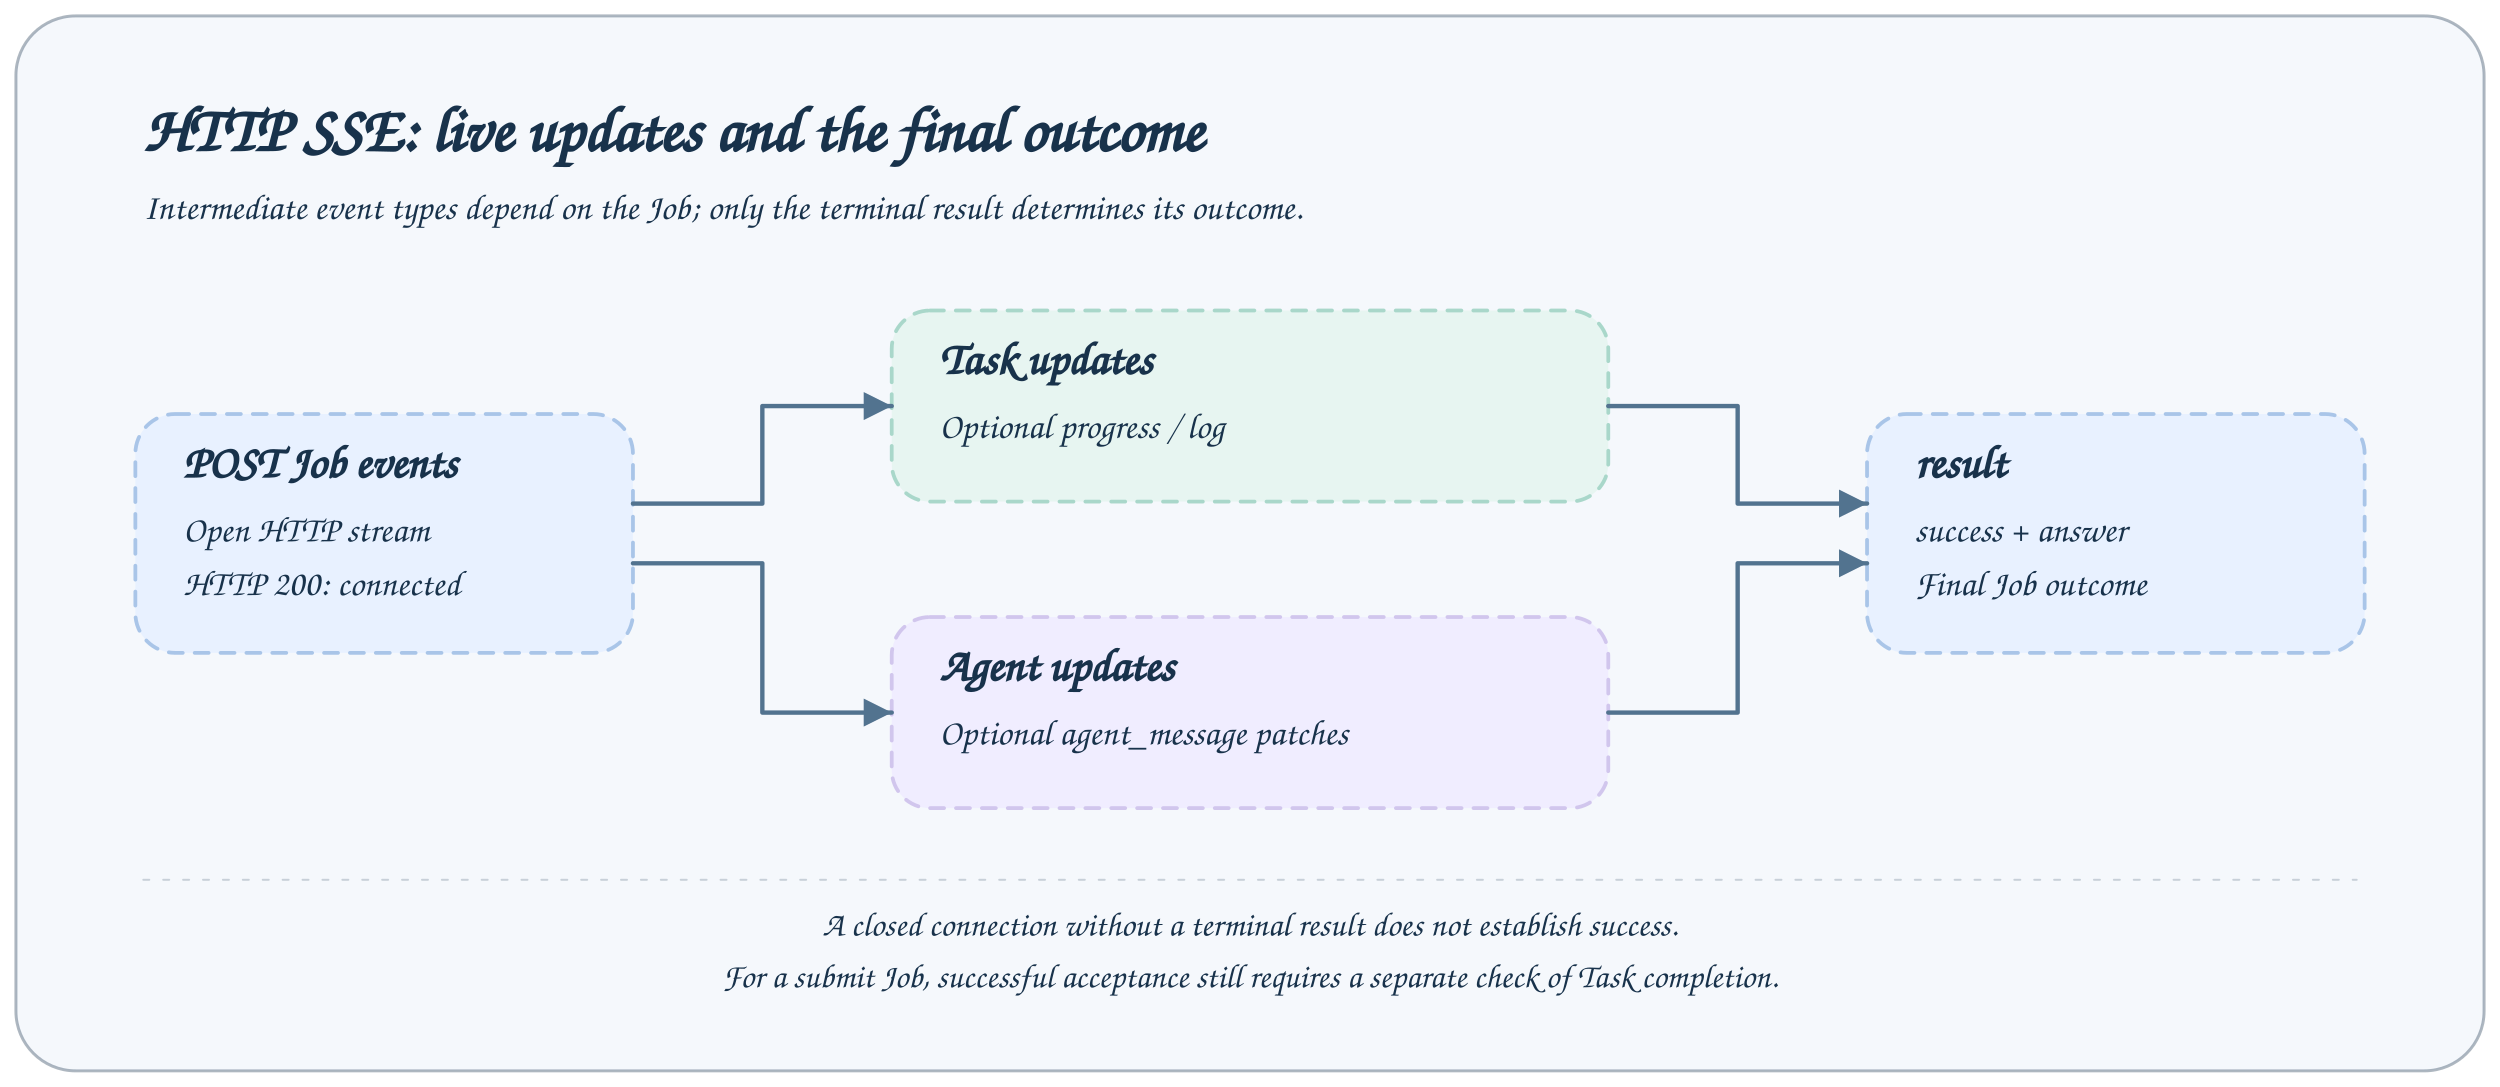
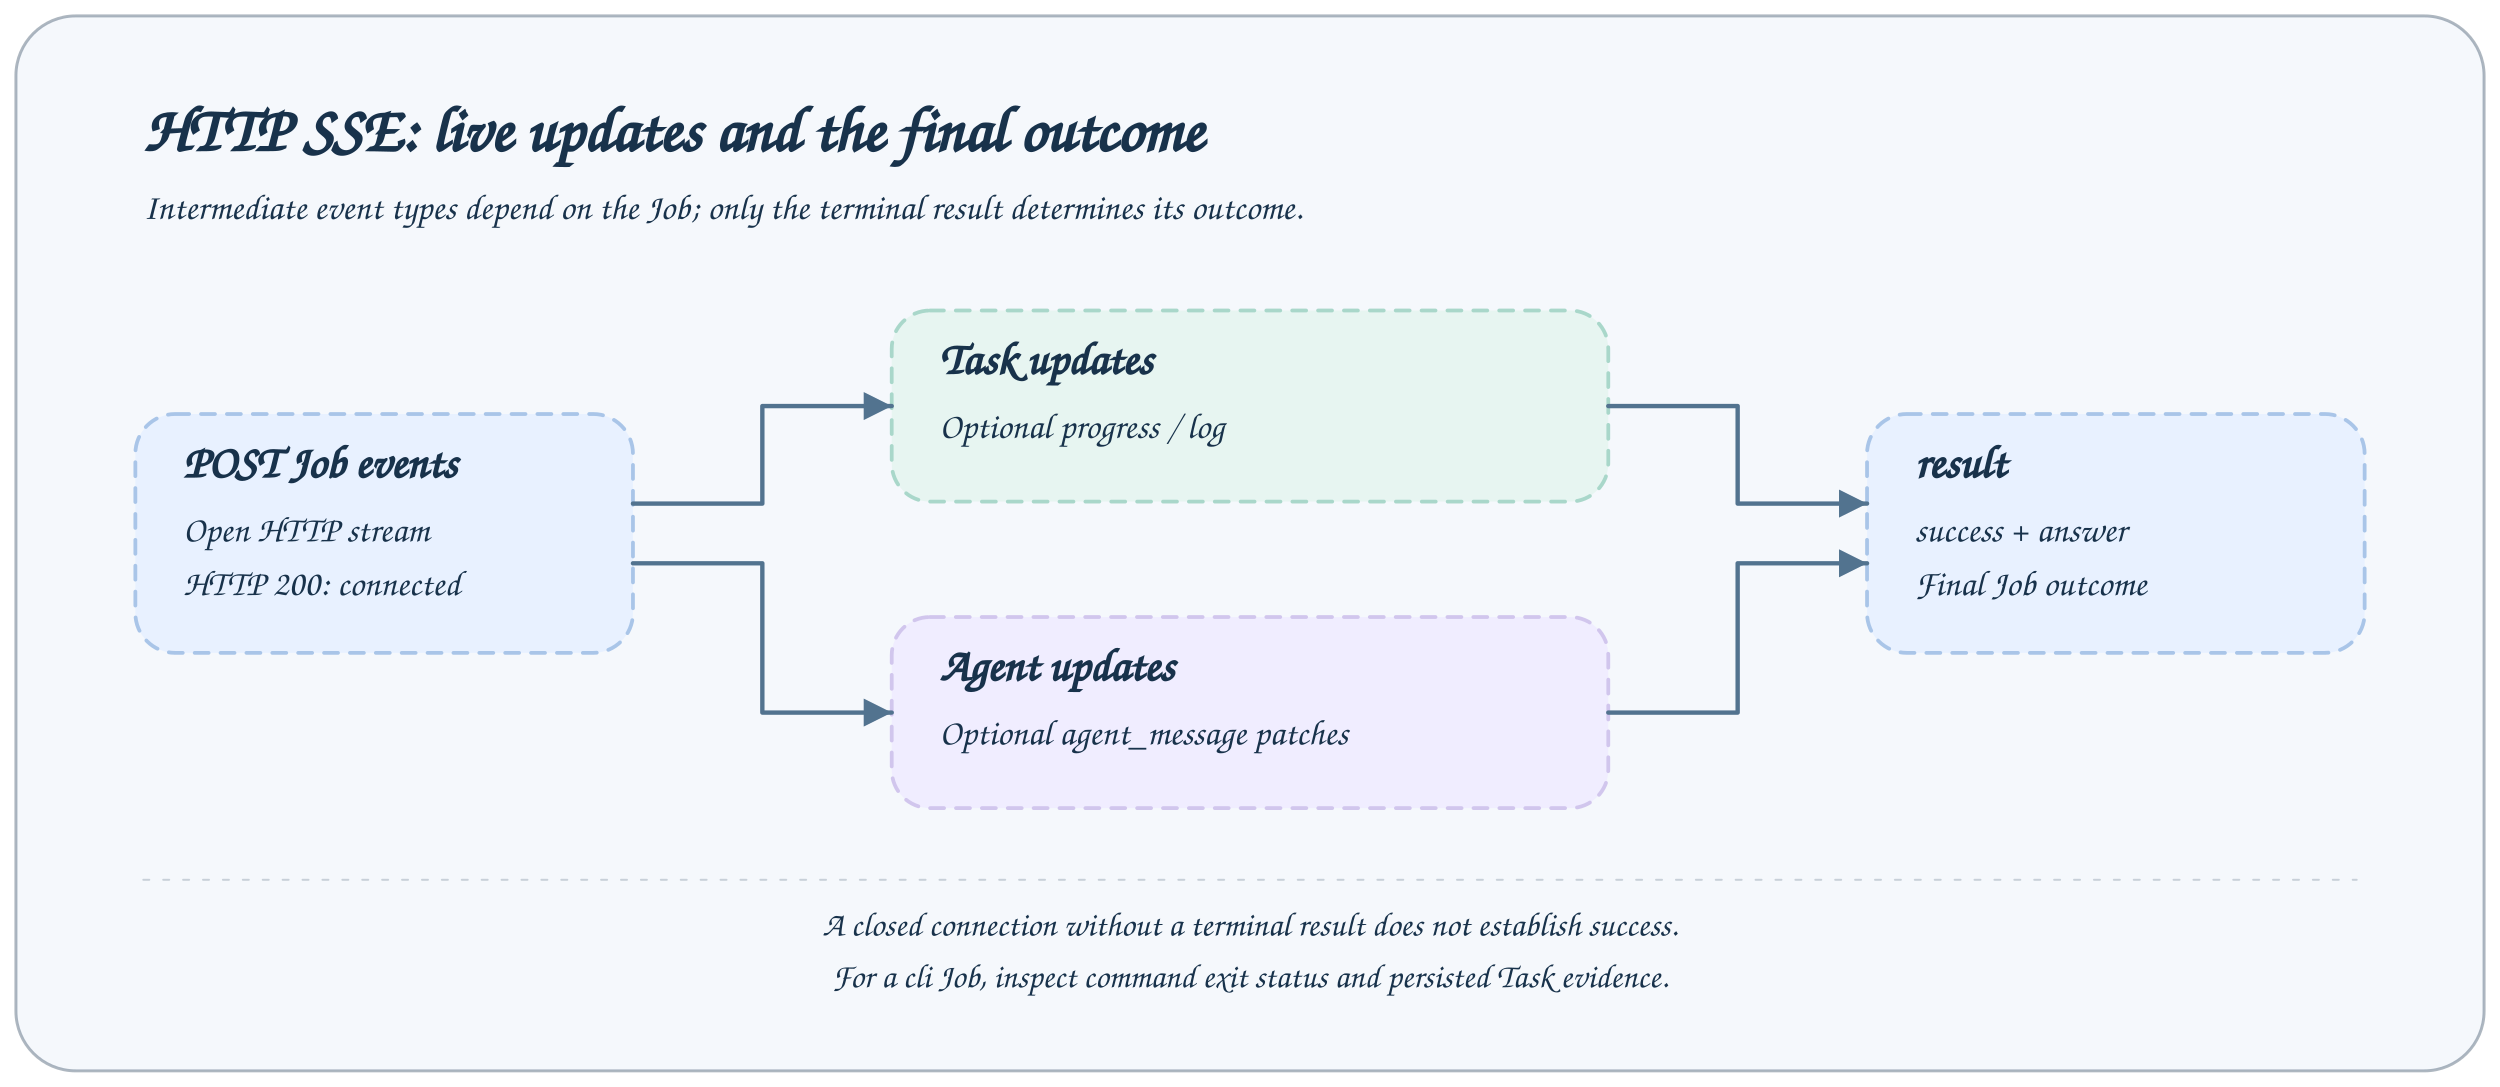
<svg xmlns="http://www.w3.org/2000/svg" width="1256" height="546" viewBox="0 0 1256 546" role="img" aria-labelledby="title desc">
  <defs>
    <marker id="arrow" viewBox="0 0 10 10" refX="9" refY="5" markerWidth="8" markerHeight="8" orient="auto-start-reverse">
      <path d="M 1 1 L 9 5 L 1 9 Z" fill="#52738f" />
    </marker>
  </defs>
  <rect x="8" y="8" width="1240.0" height="530.0" rx="30" fill="#f5f8fc" stroke="#18324b" stroke-width="1.5" stroke-linejoin="round" stroke-opacity="0.35" />
  <g transform="translate(28 28)" font-family="'Comic Sans MS', 'Chalkboard SE', 'Comic Neue', cursive" data-diagram-content="true">
    <g font-family="'Comic Sans MS', 'Chalkboard SE', 'Comic Neue', cursive" fill="#18324b">
      <text x="44" y="48" font-size="32" font-weight="700" text-anchor="start">HTTP SSE: live updates and the final outcome</text>
      <text x="44" y="82" font-size="18" font-weight="400" text-anchor="start" fill="#18324b">Intermediate event types depend on the Job; only the terminal result determines its outcome.</text>
      <rect x="40" y="180" width="250" height="120" rx="20" fill="#e8f1ff" stroke="#a9c5e8" stroke-width="1.9" stroke-dasharray="7 6" stroke-linecap="round" />
      <text x="64.0" y="212" font-size="23" font-weight="700" text-anchor="start">POST Job events</text>
      <text x="64.0" y="244" font-size="18" font-weight="400" text-anchor="start">Open HTTP stream</text>
      <text x="64.0" y="271" font-size="18" font-weight="400" text-anchor="start">HTTP 200: connected</text>
      <rect x="420" y="128" width="360" height="96" rx="19.2" fill="#e7f5f1" stroke="#a9d7ca" stroke-width="1.9" stroke-dasharray="7 6" stroke-linecap="round" />
      <text x="444.0" y="160" font-size="23" font-weight="700" text-anchor="start">Task updates</text>
      <text x="444.0" y="192" font-size="18" font-weight="400" text-anchor="start">Optional progress / log</text>
      <rect x="420" y="282" width="360" height="96" rx="19.2" fill="#f0edff" stroke="#d1c6ed" stroke-width="1.9" stroke-dasharray="7 6" stroke-linecap="round" />
      <text x="444.0" y="314" font-size="23" font-weight="700" text-anchor="start">Agent updates</text>
      <text x="444.0" y="346" font-size="18" font-weight="400" text-anchor="start">Optional agent_message patches</text>
      <rect x="910" y="180" width="250" height="120" rx="20" fill="#e8f1ff" stroke="#a9c5e8" stroke-width="1.9" stroke-dasharray="7 6" stroke-linecap="round" />
      <text x="934.0" y="212" font-size="23" font-weight="700" text-anchor="start">result</text>
      <text x="934.0" y="244" font-size="18" font-weight="400" text-anchor="start">success + answer</text>
      <text x="934.0" y="271" font-size="18" font-weight="400" text-anchor="start">Final Job outcome</text>
      <path d="M 290 225 H 355 V 176 H 420" fill="none" stroke="#52738f" stroke-width="2.2" marker-end="url(#arrow)" stroke-linecap="round" stroke-linejoin="round" />
      <path d="M 290 255 H 355 V 330 H 420" fill="none" stroke="#52738f" stroke-width="2.2" marker-end="url(#arrow)" stroke-linecap="round" stroke-linejoin="round" />
      <path d="M 780 176 H 845 V 225 H 910" fill="none" stroke="#52738f" stroke-width="2.2" marker-end="url(#arrow)" stroke-linecap="round" stroke-linejoin="round" />
      <path d="M 780 330 H 845 V 255 H 910" fill="none" stroke="#52738f" stroke-width="2.2" marker-end="url(#arrow)" stroke-linecap="round" stroke-linejoin="round" />
      <text x="600.0" y="442" font-size="17" font-weight="400" text-anchor="middle">A closed connection without a terminal result does not establish success.</text>
-       <text x="600.0" y="468" font-size="17" font-weight="400" text-anchor="middle">For a submit Job, successful acceptance still requires a separate check of Task completion.</text>
+       <text x="600.0" y="468" font-size="17" font-weight="400" text-anchor="middle">For a cli Job, inspect command exit status and persisted Task evidence.</text>
    </g>
    <path d="M 44 414 H 1156" fill="none" stroke="#18324b" stroke-opacity="0.2" stroke-width="1" stroke-dasharray="3 7" stroke-linecap="round" />
  </g>
</svg>
